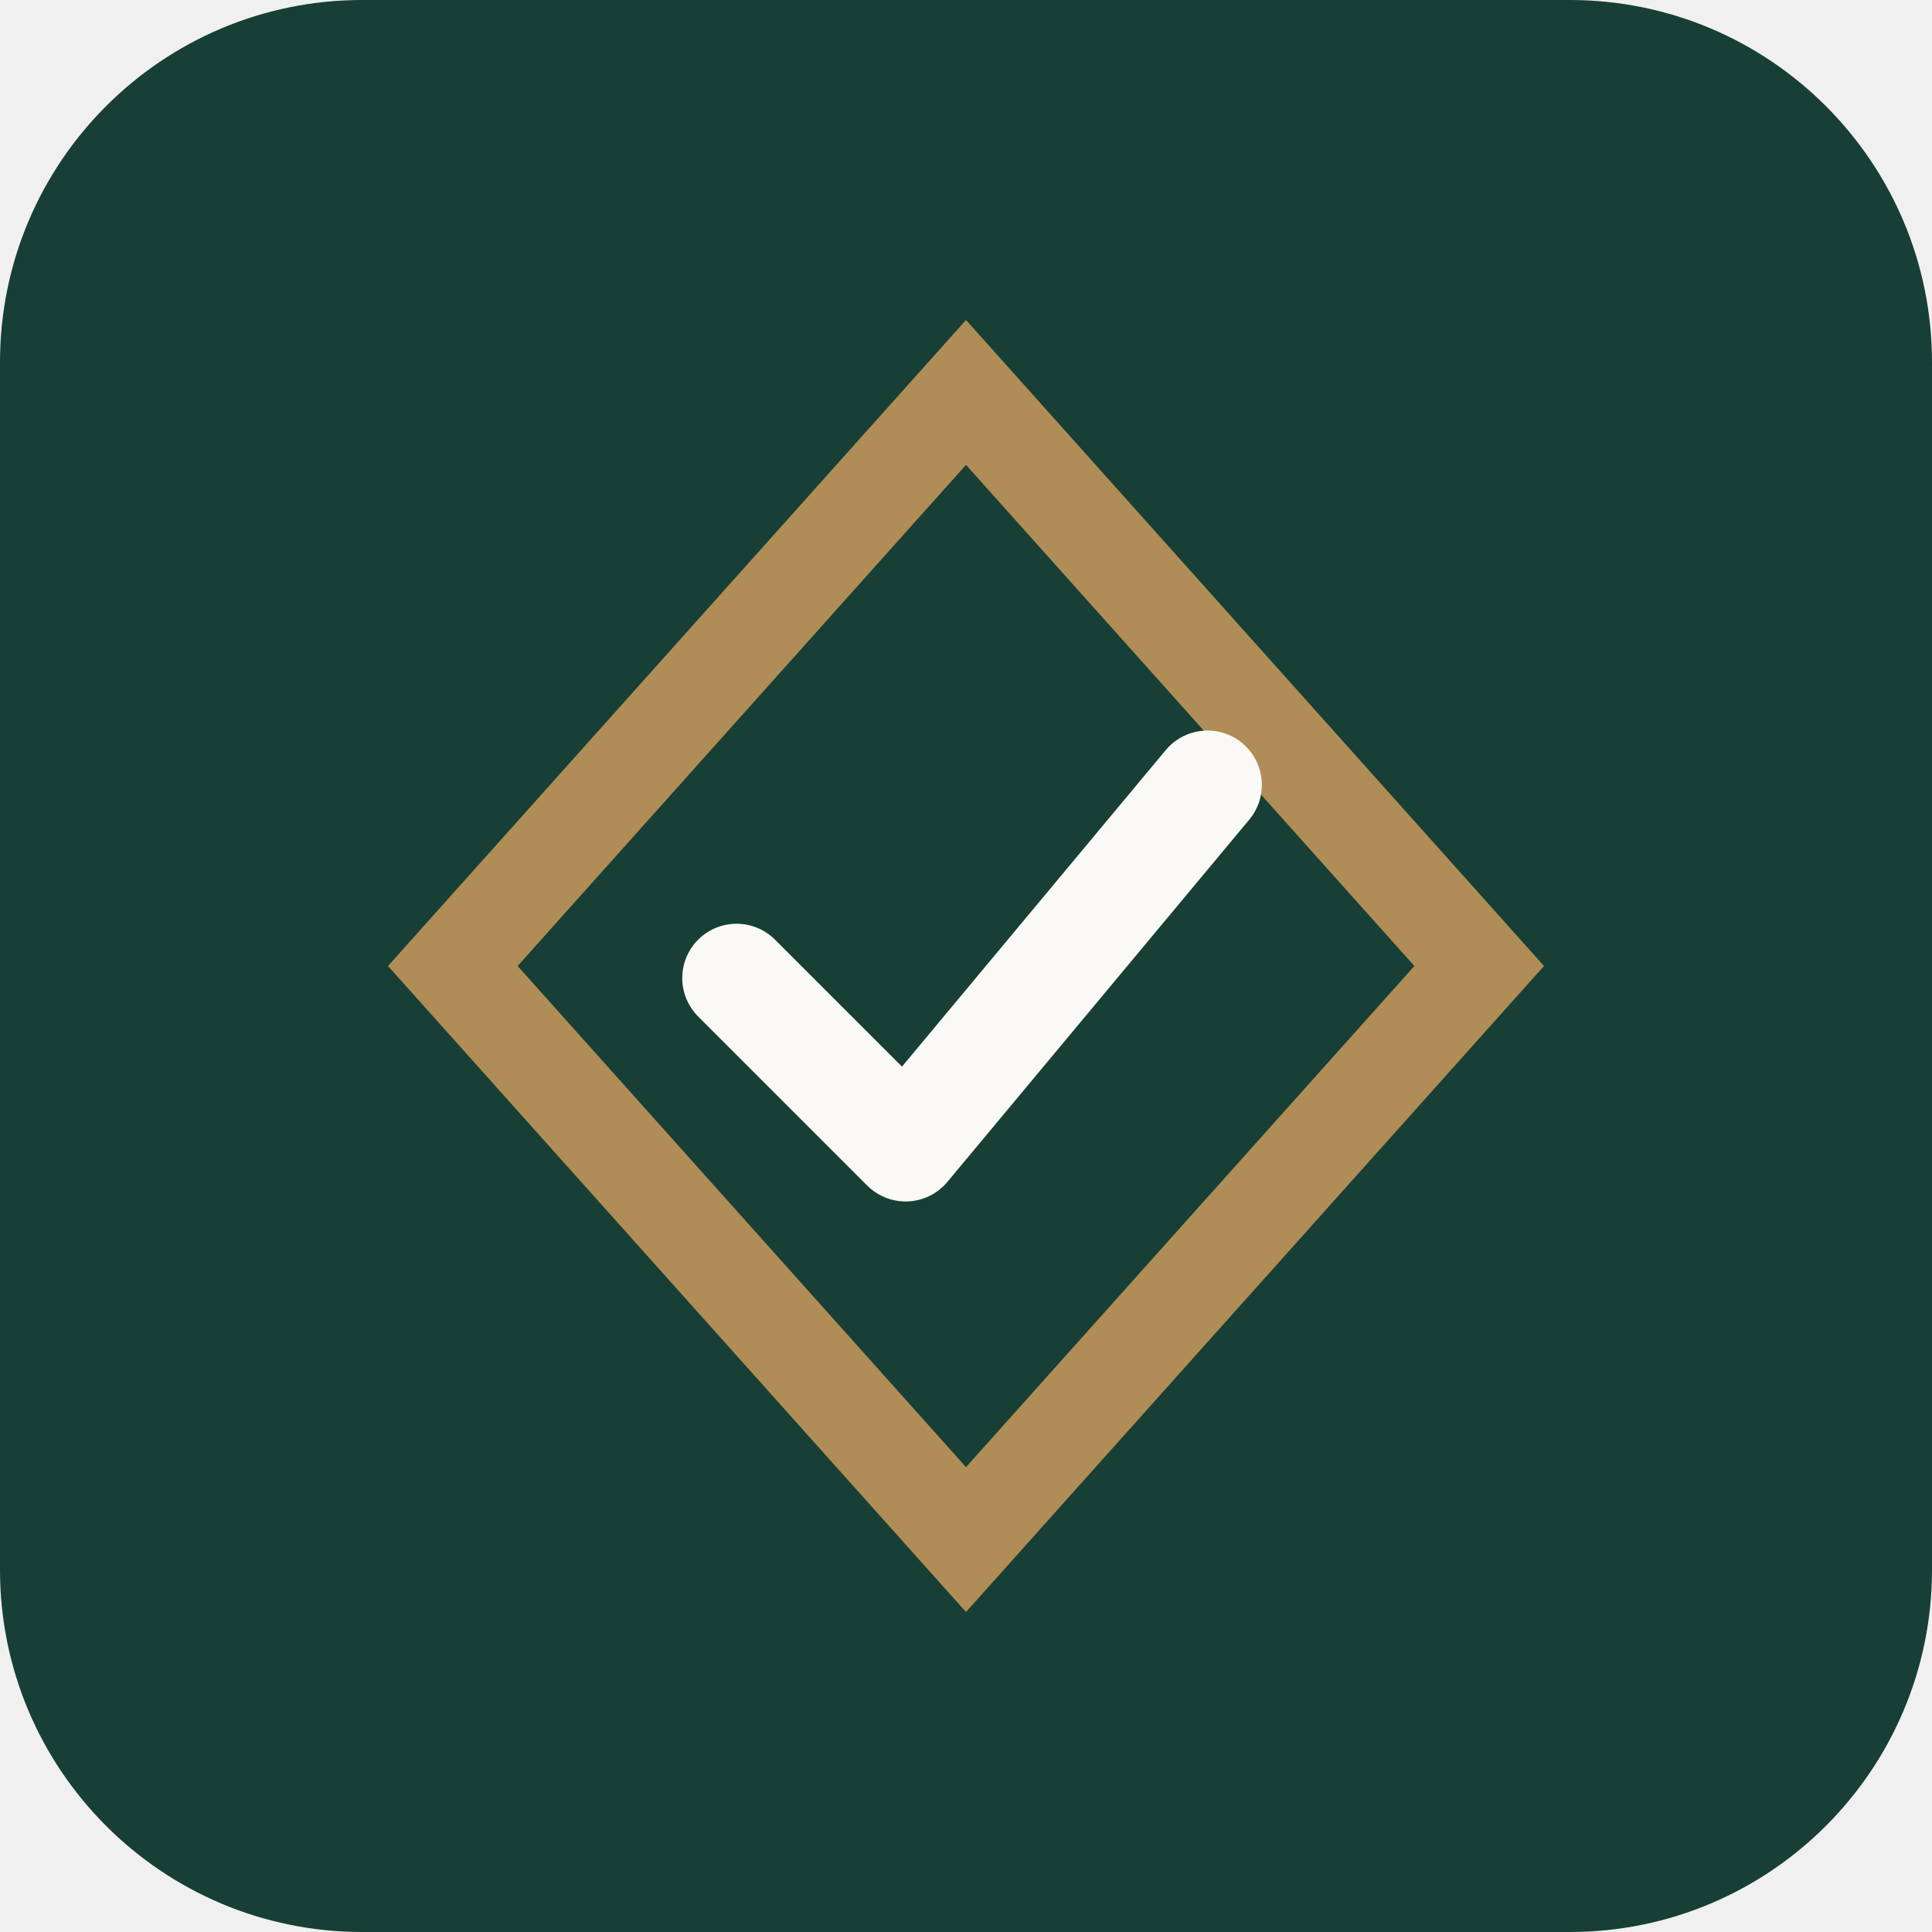
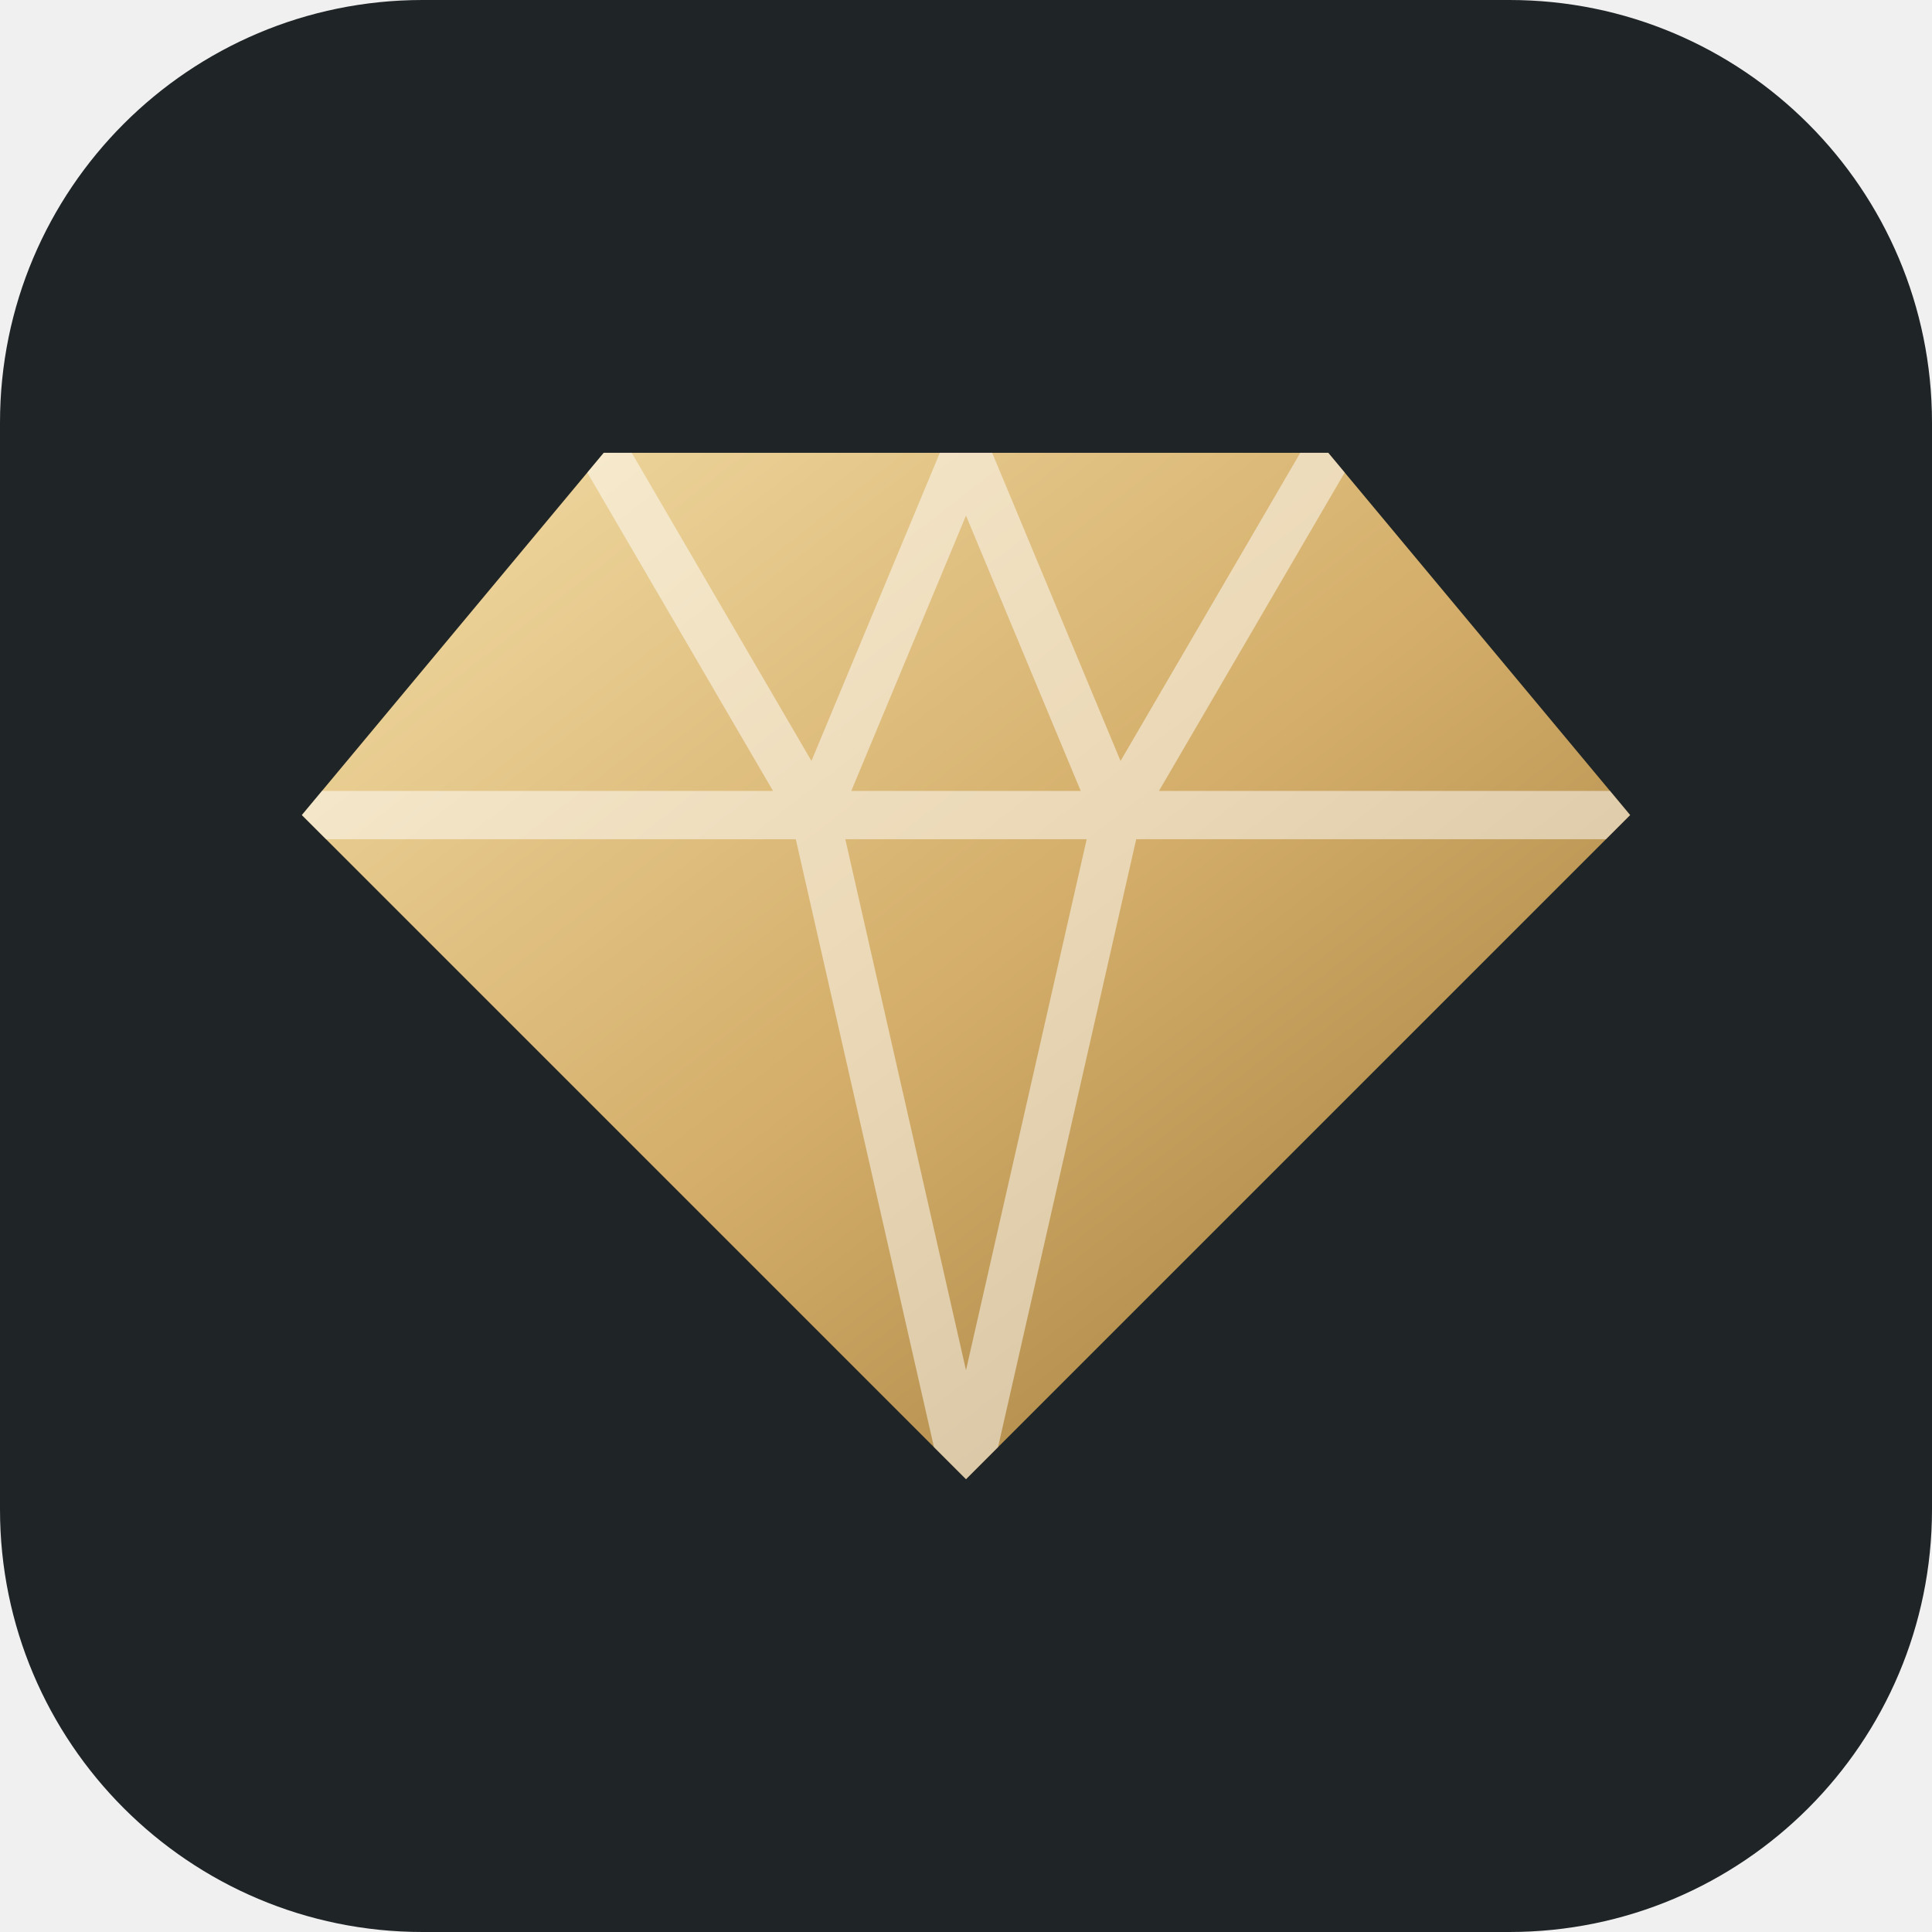
<svg xmlns="http://www.w3.org/2000/svg" viewBox="0 0 32 32">
-   <rect width="32" height="32" rx="6" fill="#173F35" />
-   <path d="M16 6.5 24.5 16 16 25.5 7.5 16Z" fill="none" stroke="#B08D57" stroke-width="1.6" />
-   <path d="M12.2 16.2 15 19l5-6" fill="none" stroke="#FAF9F6" stroke-width="1.8" stroke-linecap="round" stroke-linejoin="round" />
+   <defs>
+     <linearGradient id="g" x1="0" y1="0" x2="1" y2="1">
+       <stop offset="0" stop-color="#F3DDA6" />
+       <stop offset=".5" stop-color="#D4AE6A" />
+       <stop offset="1" stop-color="#9C7637" />
+     </linearGradient>
+     <clipPath id="c">
+       <path d="M6 1.5h12l5 6-11 11-11-11Z" />
+     </clipPath>
+   </defs>
+   <rect width="32" height="32" rx="7" fill="#1F2427" />
+   <g transform="translate(4 6)">
+     <path d="M6 1.5h12l5 6-11 11-11-11Z" fill="url(#g)" />
+     <path clip-path="url(#c)" d="M1 7.5h22M6 1.5l3.5 6L12 1.5l2.5 6 3.5-6M9.5 7.5 12 18.5l2.5-11" fill="none" stroke="#fff" stroke-opacity=".5" stroke-width=".8" stroke-linejoin="round" />
+   </g>
</svg>
